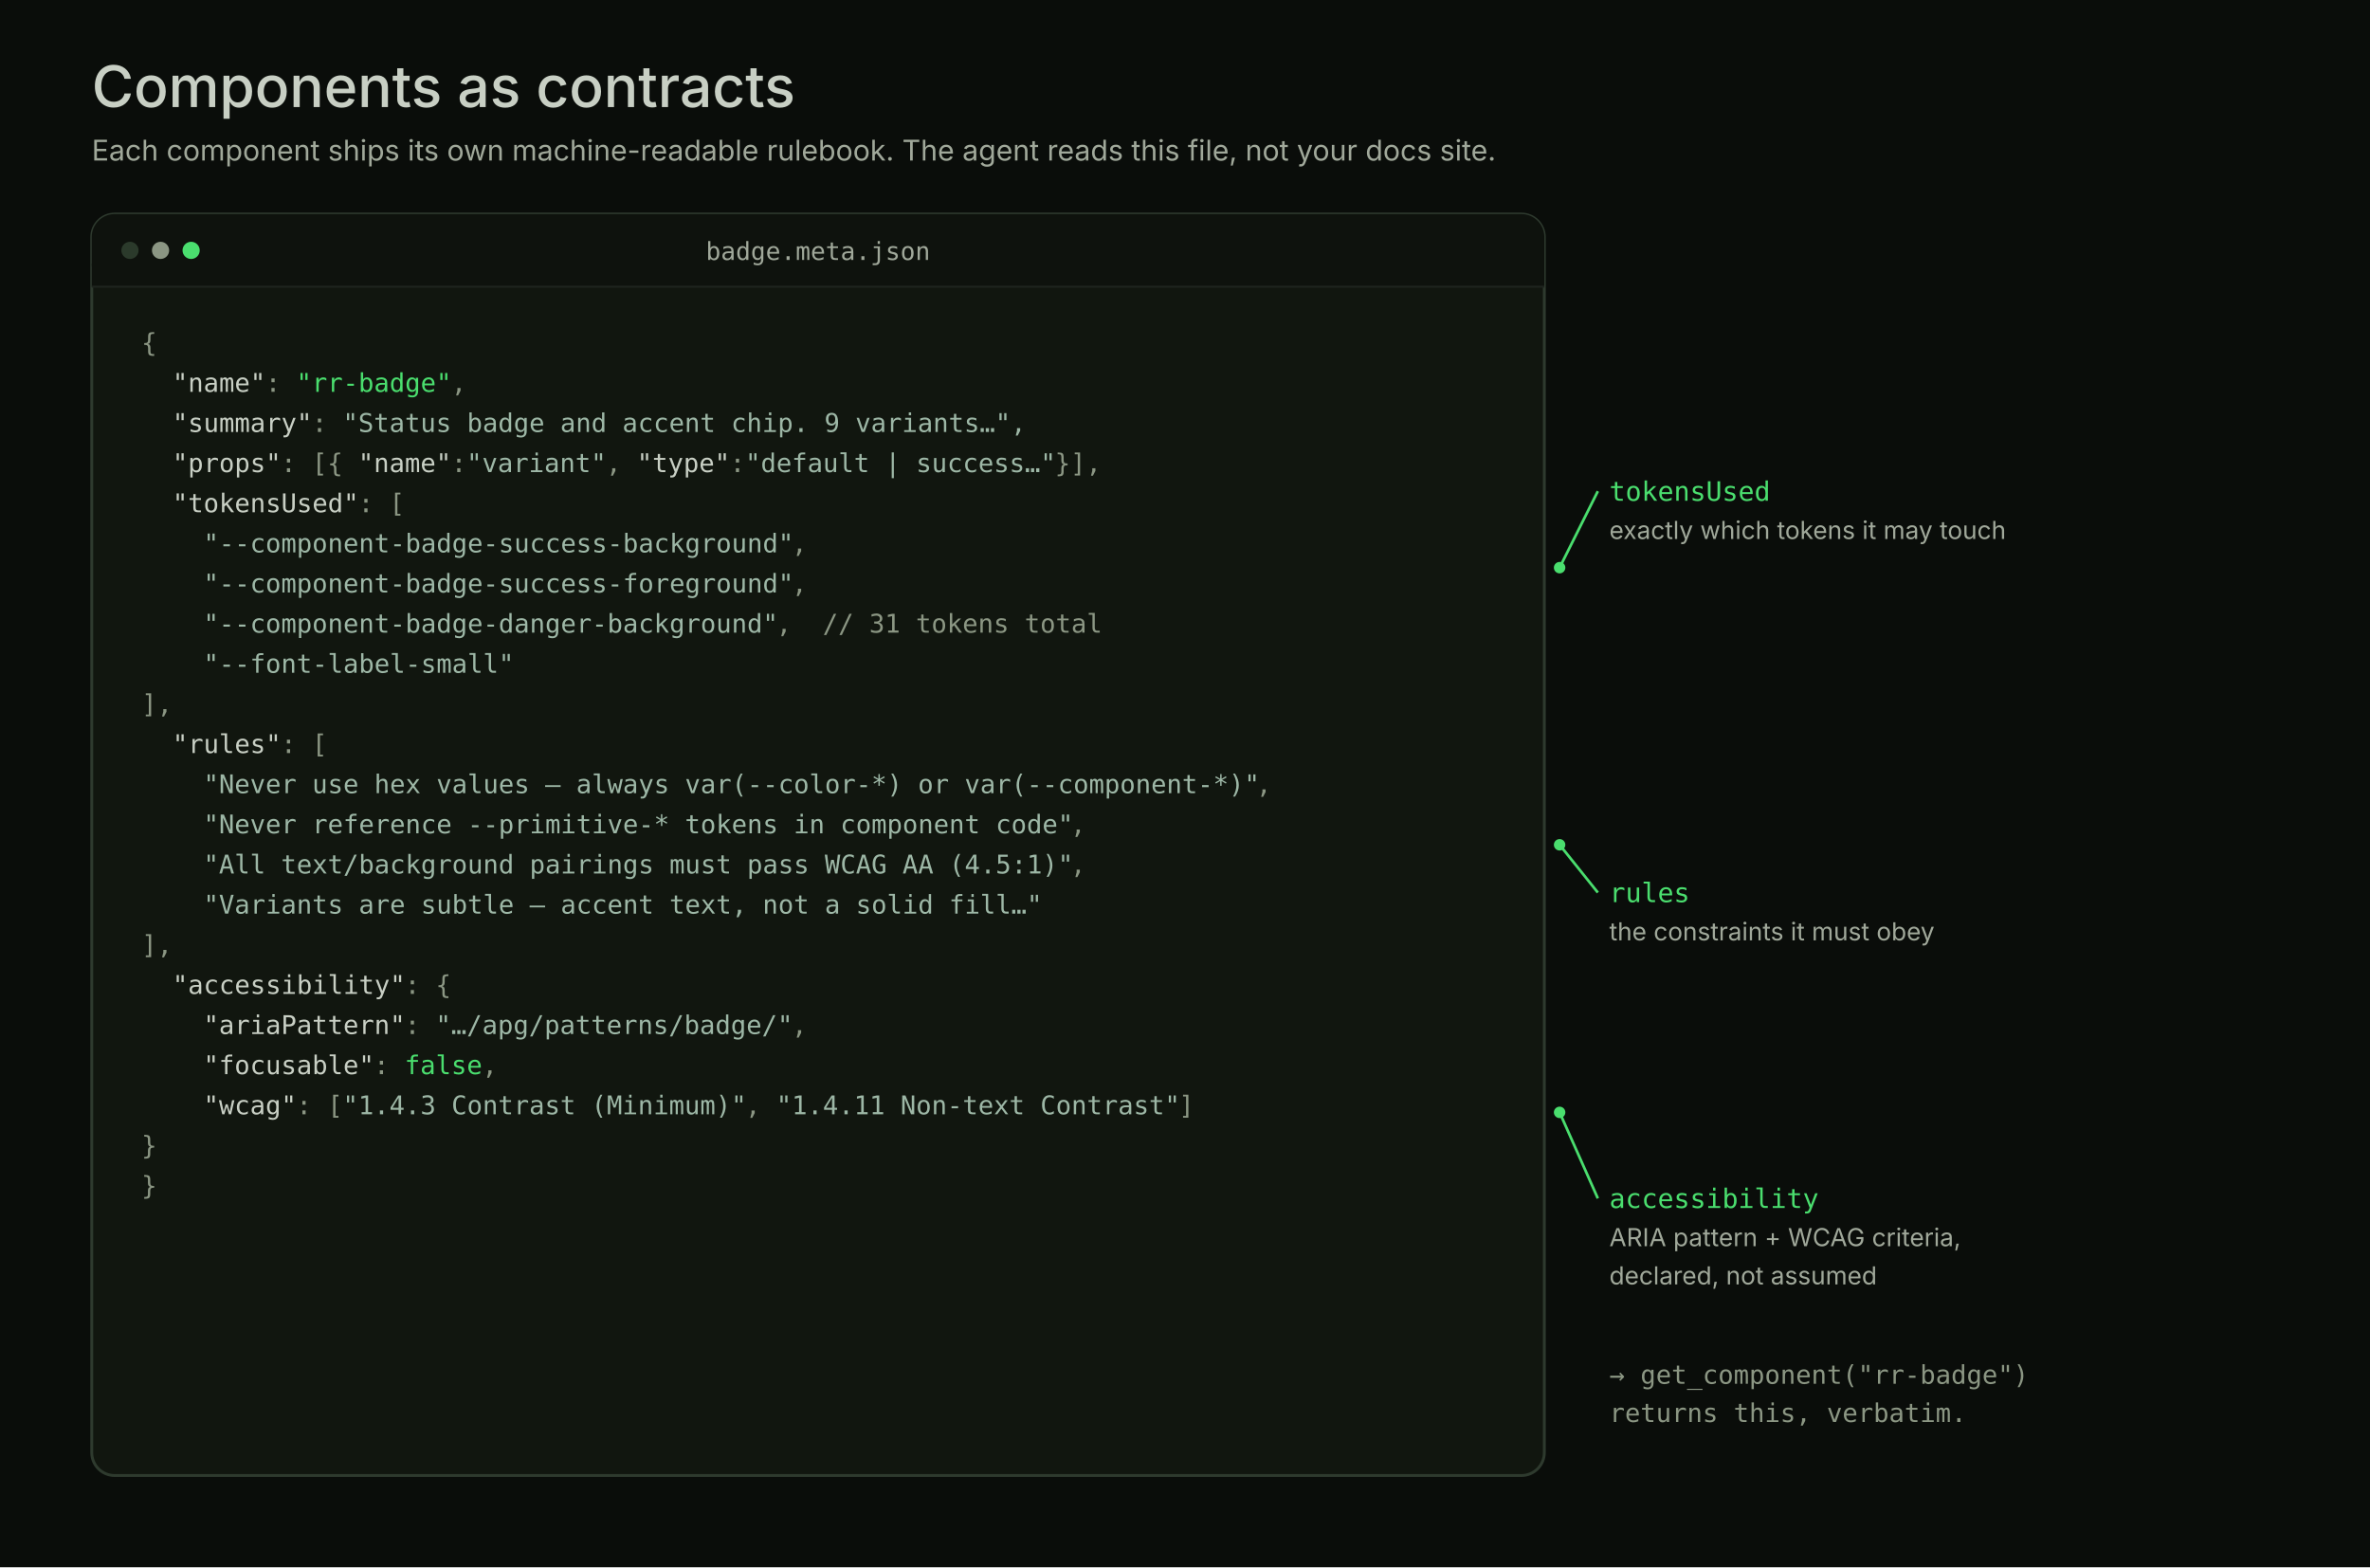
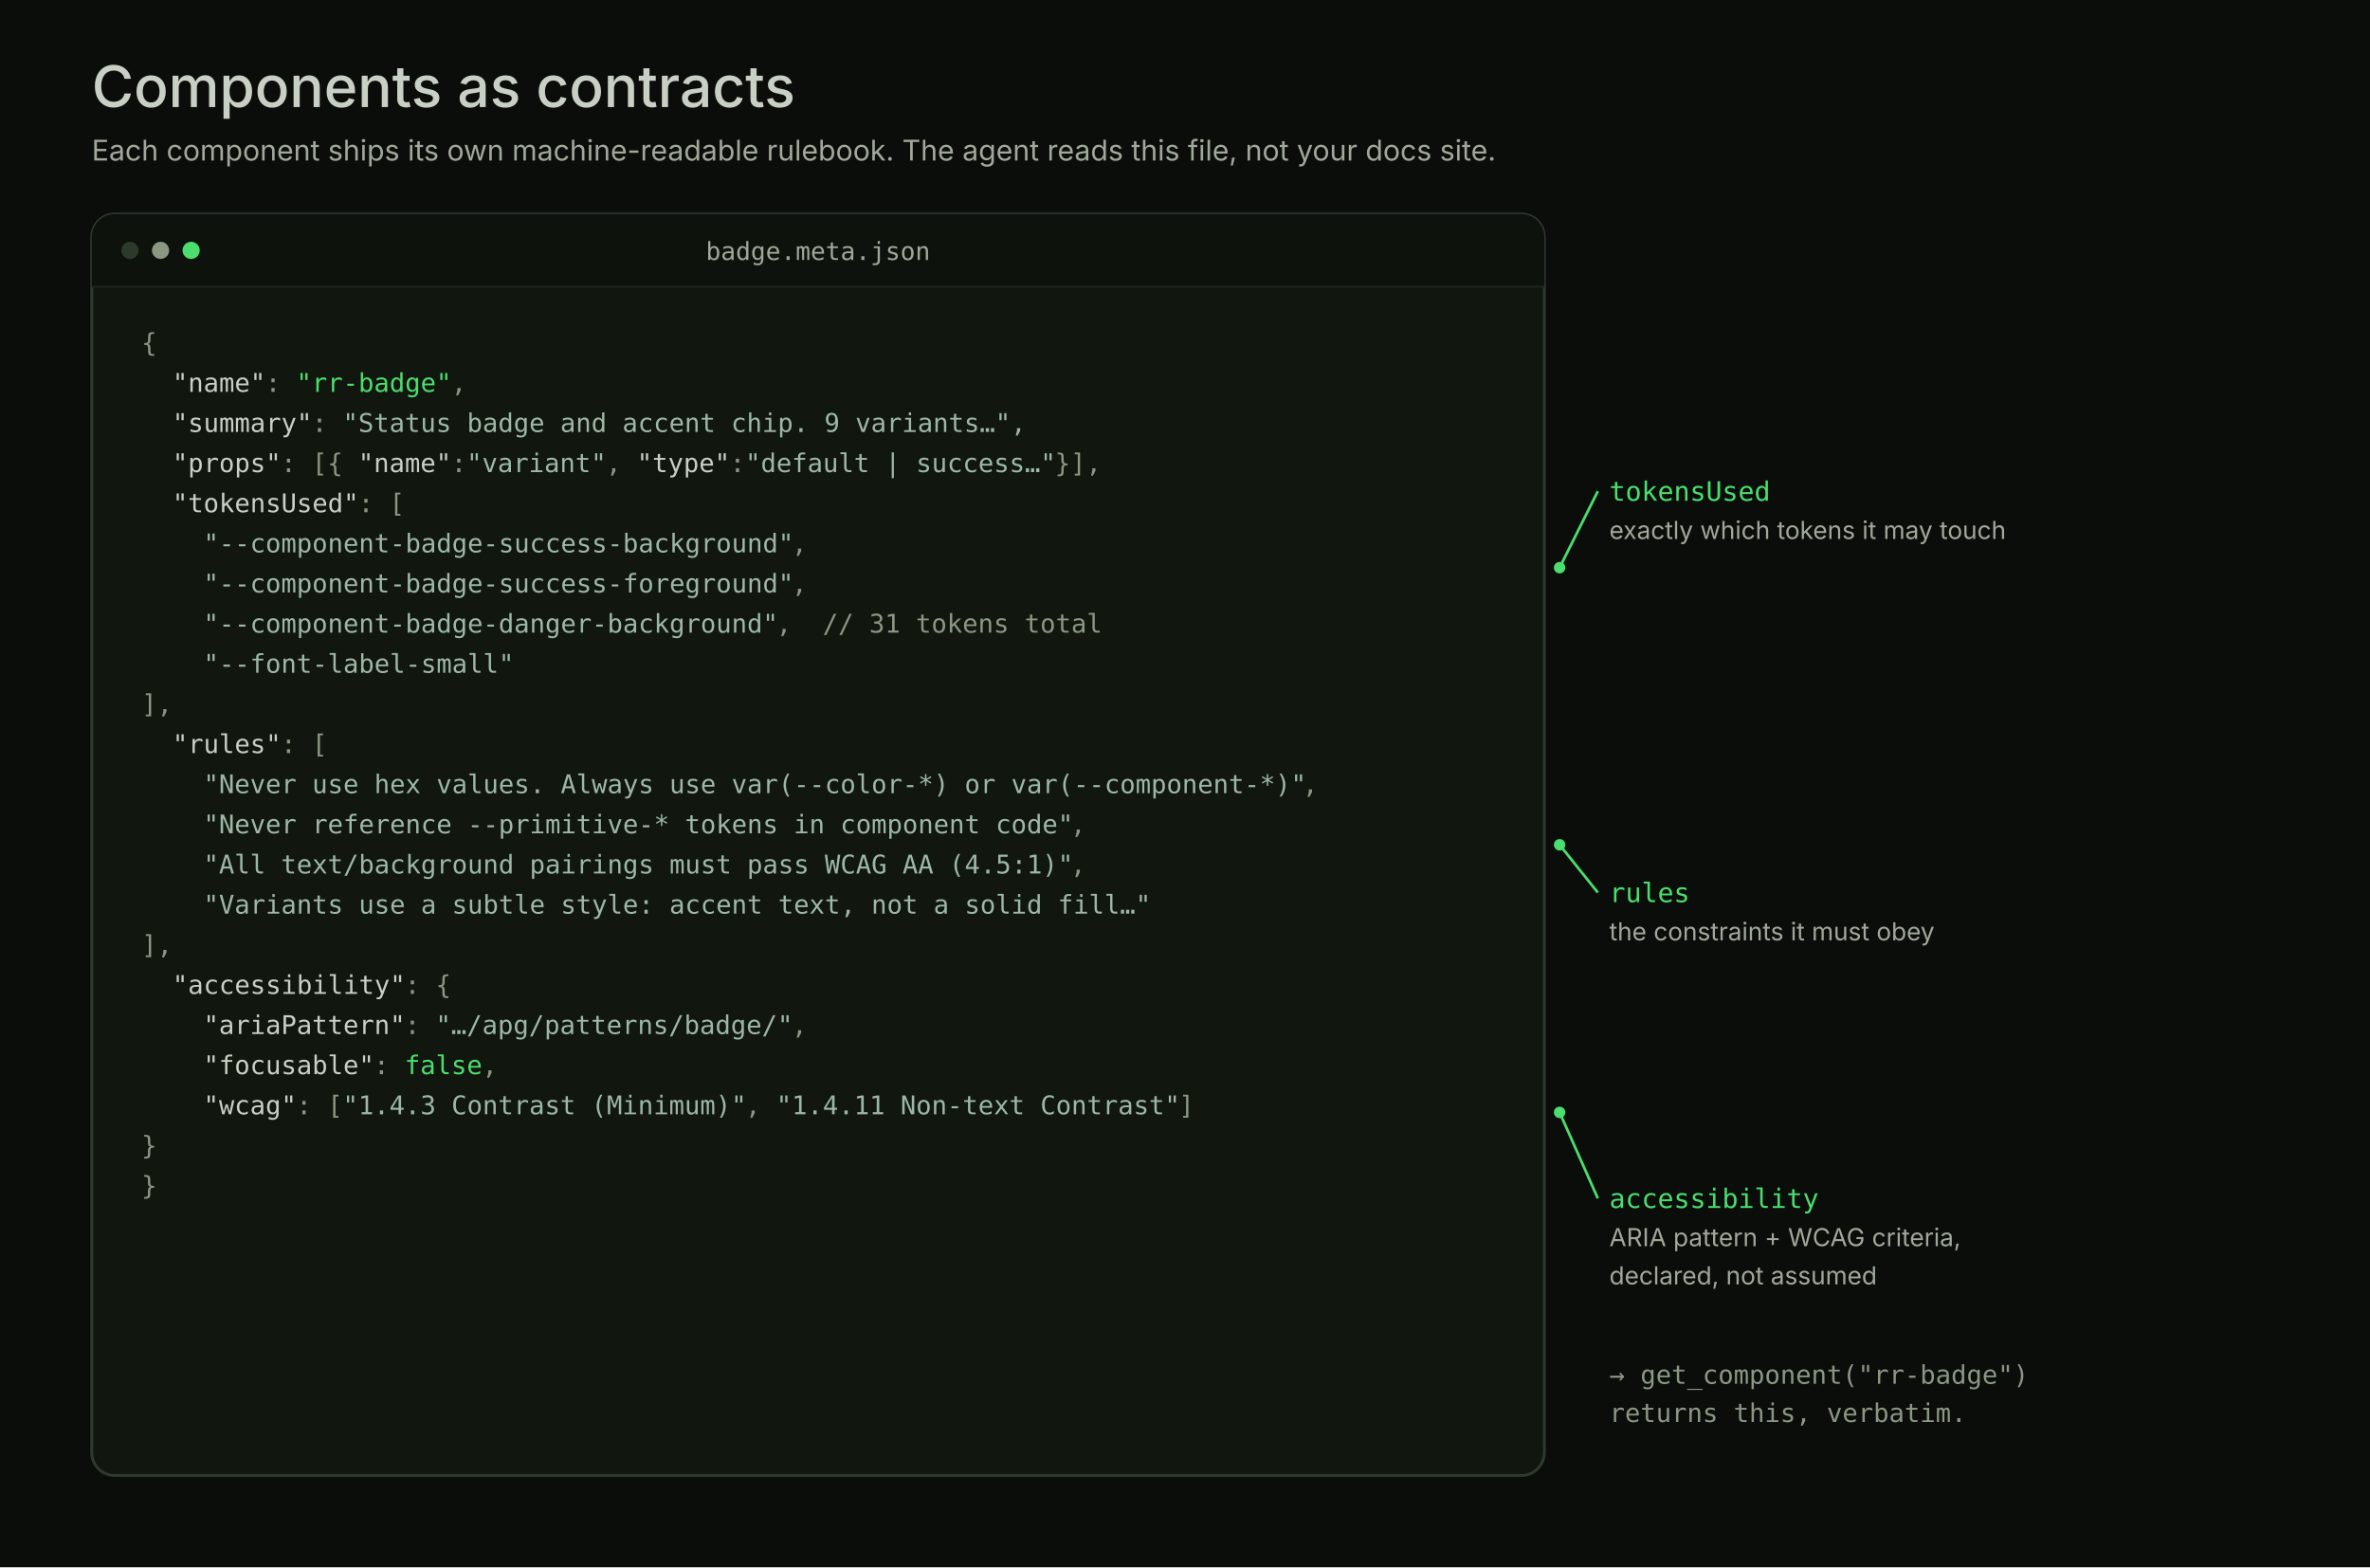
<svg xmlns="http://www.w3.org/2000/svg" width="1240" height="820" viewBox="0 0 1240 820" font-family="'Space Grotesk','Inter',system-ui,sans-serif">
  <rect width="1240" height="820" fill="#0A0D0A" />
  <text x="48" y="56" font-family="'Space Grotesk','Inter',system-ui,sans-serif" font-size="30" font-weight="500" fill="#C8CFC4" text-anchor="start" opacity="1.0">Components as contracts</text>
  <text x="48" y="84" font-family="'Space Grotesk','Inter',system-ui,sans-serif" font-size="15" font-weight="400" fill="#A0A89A" text-anchor="start" opacity="1.0">Each component ships its own machine-readable rulebook. The agent reads this file, not your docs site.</text>
  <rect x="48" y="112" width="760" height="660" rx="12" fill="#11160F" stroke="#2E3A2E" stroke-width="1.5" opacity="1.0" />
  <rect x="48" y="112" width="760" height="38" rx="12" fill="#0E120D" opacity="1.0" />
  <rect x="48" y="138" width="760" height="12" rx="0" fill="#0E120D" opacity="1.0" />
  <line x1="48" y1="150" x2="808" y2="150" stroke="#1E241E" stroke-width="1" />
  <circle cx="68" cy="131" r="4.5" fill="#2b3a2b" />
  <circle cx="84" cy="131" r="4.5" fill="#8B9683" />
  <circle cx="100" cy="131" r="4.5" fill="#4ADE6E" />
  <text x="428.0" y="136" font-family="'JetBrains Mono','SFMono-Regular',ui-monospace,Menlo,monospace" font-size="13" font-weight="400" fill="#A0A89A" text-anchor="middle" opacity="1.0">badge.meta.json</text>
  <text x="74" y="184" font-family="'JetBrains Mono','SFMono-Regular',ui-monospace,Menlo,monospace" font-size="13.5" font-weight="400" fill="#8B9683" text-anchor="start" opacity="1.0">{</text>
  <text x="74" y="205" font-family="'JetBrains Mono','SFMono-Regular',ui-monospace,Menlo,monospace" font-size="13.5" font-weight="400" fill="#8B9683" text-anchor="start" opacity="1.0">  </text>
  <text x="90.2" y="205" font-family="'JetBrains Mono','SFMono-Regular',ui-monospace,Menlo,monospace" font-size="13.5" font-weight="400" fill="#C8CFC4" text-anchor="start" opacity="1.0">"name"</text>
  <text x="138.8" y="205" font-family="'JetBrains Mono','SFMono-Regular',ui-monospace,Menlo,monospace" font-size="13.5" font-weight="400" fill="#8B9683" text-anchor="start" opacity="1.0">: </text>
  <text x="155.0" y="205" font-family="'JetBrains Mono','SFMono-Regular',ui-monospace,Menlo,monospace" font-size="13.5" font-weight="400" fill="#4ADE6E" text-anchor="start" opacity="1.0">"rr-badge"</text>
  <text x="236.0" y="205" font-family="'JetBrains Mono','SFMono-Regular',ui-monospace,Menlo,monospace" font-size="13.5" font-weight="400" fill="#8B9683" text-anchor="start" opacity="1.0">,</text>
  <text x="74" y="226" font-family="'JetBrains Mono','SFMono-Regular',ui-monospace,Menlo,monospace" font-size="13.5" font-weight="400" fill="#8B9683" text-anchor="start" opacity="1.0">  </text>
  <text x="90.2" y="226" font-family="'JetBrains Mono','SFMono-Regular',ui-monospace,Menlo,monospace" font-size="13.5" font-weight="400" fill="#C8CFC4" text-anchor="start" opacity="1.0">"summary"</text>
  <text x="163.1" y="226" font-family="'JetBrains Mono','SFMono-Regular',ui-monospace,Menlo,monospace" font-size="13.5" font-weight="400" fill="#8B9683" text-anchor="start" opacity="1.0">: </text>
  <text x="179.3" y="226" font-family="'JetBrains Mono','SFMono-Regular',ui-monospace,Menlo,monospace" font-size="13.5" font-weight="400" fill="#9DB7A6" text-anchor="start" opacity="1.0">"Status badge and accent chip. 9 variants…",</text>
  <text x="74" y="247" font-family="'JetBrains Mono','SFMono-Regular',ui-monospace,Menlo,monospace" font-size="13.5" font-weight="400" fill="#8B9683" text-anchor="start" opacity="1.0">  </text>
  <text x="90.2" y="247" font-family="'JetBrains Mono','SFMono-Regular',ui-monospace,Menlo,monospace" font-size="13.5" font-weight="400" fill="#C8CFC4" text-anchor="start" opacity="1.0">"props"</text>
  <text x="146.9" y="247" font-family="'JetBrains Mono','SFMono-Regular',ui-monospace,Menlo,monospace" font-size="13.5" font-weight="400" fill="#8B9683" text-anchor="start" opacity="1.0">: [{ </text>
  <text x="187.4" y="247" font-family="'JetBrains Mono','SFMono-Regular',ui-monospace,Menlo,monospace" font-size="13.5" font-weight="400" fill="#C8CFC4" text-anchor="start" opacity="1.0">"name"</text>
  <text x="236.0" y="247" font-family="'JetBrains Mono','SFMono-Regular',ui-monospace,Menlo,monospace" font-size="13.5" font-weight="400" fill="#8B9683" text-anchor="start" opacity="1.0">:</text>
  <text x="244.1" y="247" font-family="'JetBrains Mono','SFMono-Regular',ui-monospace,Menlo,monospace" font-size="13.5" font-weight="400" fill="#9DB7A6" text-anchor="start" opacity="1.0">"variant"</text>
  <text x="317.0" y="247" font-family="'JetBrains Mono','SFMono-Regular',ui-monospace,Menlo,monospace" font-size="13.5" font-weight="400" fill="#8B9683" text-anchor="start" opacity="1.0">, </text>
  <text x="333.2" y="247" font-family="'JetBrains Mono','SFMono-Regular',ui-monospace,Menlo,monospace" font-size="13.5" font-weight="400" fill="#C8CFC4" text-anchor="start" opacity="1.0">"type"</text>
  <text x="381.8" y="247" font-family="'JetBrains Mono','SFMono-Regular',ui-monospace,Menlo,monospace" font-size="13.5" font-weight="400" fill="#8B9683" text-anchor="start" opacity="1.0">:</text>
  <text x="389.9" y="247" font-family="'JetBrains Mono','SFMono-Regular',ui-monospace,Menlo,monospace" font-size="13.5" font-weight="400" fill="#9DB7A6" text-anchor="start" opacity="1.0">"default | success…"</text>
  <text x="551.9" y="247" font-family="'JetBrains Mono','SFMono-Regular',ui-monospace,Menlo,monospace" font-size="13.5" font-weight="400" fill="#8B9683" text-anchor="start" opacity="1.0"> }],</text>
  <text x="74" y="268" font-family="'JetBrains Mono','SFMono-Regular',ui-monospace,Menlo,monospace" font-size="13.5" font-weight="400" fill="#8B9683" text-anchor="start" opacity="1.0">  </text>
  <text x="90.2" y="268" font-family="'JetBrains Mono','SFMono-Regular',ui-monospace,Menlo,monospace" font-size="13.5" font-weight="400" fill="#C8CFC4" text-anchor="start" opacity="1.0">"tokensUsed"</text>
  <text x="187.4" y="268" font-family="'JetBrains Mono','SFMono-Regular',ui-monospace,Menlo,monospace" font-size="13.5" font-weight="400" fill="#8B9683" text-anchor="start" opacity="1.0">: [</text>
  <text x="74" y="289" font-family="'JetBrains Mono','SFMono-Regular',ui-monospace,Menlo,monospace" font-size="13.5" font-weight="400" fill="#8B9683" text-anchor="start" opacity="1.0">    </text>
  <text x="106.4" y="289" font-family="'JetBrains Mono','SFMono-Regular',ui-monospace,Menlo,monospace" font-size="13.5" font-weight="400" fill="#9DB7A6" text-anchor="start" opacity="1.0">"--component-badge-success-background"</text>
  <text x="414.2" y="289" font-family="'JetBrains Mono','SFMono-Regular',ui-monospace,Menlo,monospace" font-size="13.5" font-weight="400" fill="#8B9683" text-anchor="start" opacity="1.0">,</text>
  <text x="74" y="310" font-family="'JetBrains Mono','SFMono-Regular',ui-monospace,Menlo,monospace" font-size="13.5" font-weight="400" fill="#8B9683" text-anchor="start" opacity="1.0">    </text>
  <text x="106.4" y="310" font-family="'JetBrains Mono','SFMono-Regular',ui-monospace,Menlo,monospace" font-size="13.5" font-weight="400" fill="#9DB7A6" text-anchor="start" opacity="1.0">"--component-badge-success-foreground"</text>
  <text x="414.2" y="310" font-family="'JetBrains Mono','SFMono-Regular',ui-monospace,Menlo,monospace" font-size="13.5" font-weight="400" fill="#8B9683" text-anchor="start" opacity="1.0">,</text>
  <text x="74" y="331" font-family="'JetBrains Mono','SFMono-Regular',ui-monospace,Menlo,monospace" font-size="13.5" font-weight="400" fill="#8B9683" text-anchor="start" opacity="1.0">    </text>
  <text x="106.4" y="331" font-family="'JetBrains Mono','SFMono-Regular',ui-monospace,Menlo,monospace" font-size="13.5" font-weight="400" fill="#9DB7A6" text-anchor="start" opacity="1.0">"--component-badge-danger-background"</text>
  <text x="406.1" y="331" font-family="'JetBrains Mono','SFMono-Regular',ui-monospace,Menlo,monospace" font-size="13.5" font-weight="400" fill="#8B9683" text-anchor="start" opacity="1.0">,</text>
  <text x="414.2" y="331" font-family="'JetBrains Mono','SFMono-Regular',ui-monospace,Menlo,monospace" font-size="13.5" font-weight="400" fill="#8B9683" text-anchor="start" opacity="1.0">  </text>
  <text x="430.4" y="331" font-family="'JetBrains Mono','SFMono-Regular',ui-monospace,Menlo,monospace" font-size="13.5" font-weight="400" fill="#8B9683" text-anchor="start" opacity="1.0"> // 31 tokens total</text>
  <text x="74" y="352" font-family="'JetBrains Mono','SFMono-Regular',ui-monospace,Menlo,monospace" font-size="13.5" font-weight="400" fill="#8B9683" text-anchor="start" opacity="1.0">    </text>
  <text x="106.4" y="352" font-family="'JetBrains Mono','SFMono-Regular',ui-monospace,Menlo,monospace" font-size="13.5" font-weight="400" fill="#9DB7A6" text-anchor="start" opacity="1.0">"--font-label-small"</text>
  <text x="74" y="373" font-family="'JetBrains Mono','SFMono-Regular',ui-monospace,Menlo,monospace" font-size="13.5" font-weight="400" fill="#8B9683" text-anchor="start" opacity="1.0">  ],</text>
  <text x="74" y="394" font-family="'JetBrains Mono','SFMono-Regular',ui-monospace,Menlo,monospace" font-size="13.5" font-weight="400" fill="#8B9683" text-anchor="start" opacity="1.0">  </text>
  <text x="90.2" y="394" font-family="'JetBrains Mono','SFMono-Regular',ui-monospace,Menlo,monospace" font-size="13.5" font-weight="400" fill="#C8CFC4" text-anchor="start" opacity="1.0">"rules"</text>
  <text x="146.9" y="394" font-family="'JetBrains Mono','SFMono-Regular',ui-monospace,Menlo,monospace" font-size="13.5" font-weight="400" fill="#8B9683" text-anchor="start" opacity="1.0">: [</text>
  <text x="74" y="415" font-family="'JetBrains Mono','SFMono-Regular',ui-monospace,Menlo,monospace" font-size="13.5" font-weight="400" fill="#8B9683" text-anchor="start" opacity="1.0">    </text>
-   <text x="106.4" y="415" font-family="'JetBrains Mono','SFMono-Regular',ui-monospace,Menlo,monospace" font-size="13.5" font-weight="400" fill="#9DB7A6" text-anchor="start" opacity="1.0">"Never use hex values — always var(--color-*) or var(--component-*)"</text>
-   <text x="657.2" y="415" font-family="'JetBrains Mono','SFMono-Regular',ui-monospace,Menlo,monospace" font-size="13.5" font-weight="400" fill="#8B9683" text-anchor="start" opacity="1.0">,</text>
+   <text x="106.4" y="415" font-family="'JetBrains Mono','SFMono-Regular',ui-monospace,Menlo,monospace" font-size="13.5" font-weight="400" fill="#9DB7A6" text-anchor="start" opacity="1.0">"Never use hex values. Always use var(--color-*) or var(--component-*)"</text>
+   <text x="681.5" y="415" font-family="'JetBrains Mono','SFMono-Regular',ui-monospace,Menlo,monospace" font-size="13.5" font-weight="400" fill="#8B9683" text-anchor="start" opacity="1.0">,</text>
  <text x="74" y="436" font-family="'JetBrains Mono','SFMono-Regular',ui-monospace,Menlo,monospace" font-size="13.5" font-weight="400" fill="#8B9683" text-anchor="start" opacity="1.0">    </text>
  <text x="106.4" y="436" font-family="'JetBrains Mono','SFMono-Regular',ui-monospace,Menlo,monospace" font-size="13.5" font-weight="400" fill="#9DB7A6" text-anchor="start" opacity="1.0">"Never reference --primitive-* tokens in component code"</text>
  <text x="560.0" y="436" font-family="'JetBrains Mono','SFMono-Regular',ui-monospace,Menlo,monospace" font-size="13.5" font-weight="400" fill="#8B9683" text-anchor="start" opacity="1.0">,</text>
  <text x="74" y="457" font-family="'JetBrains Mono','SFMono-Regular',ui-monospace,Menlo,monospace" font-size="13.5" font-weight="400" fill="#8B9683" text-anchor="start" opacity="1.0">    </text>
  <text x="106.4" y="457" font-family="'JetBrains Mono','SFMono-Regular',ui-monospace,Menlo,monospace" font-size="13.5" font-weight="400" fill="#9DB7A6" text-anchor="start" opacity="1.0">"All text/background pairings must pass WCAG AA (4.5:1)"</text>
  <text x="560.0" y="457" font-family="'JetBrains Mono','SFMono-Regular',ui-monospace,Menlo,monospace" font-size="13.5" font-weight="400" fill="#8B9683" text-anchor="start" opacity="1.0">,</text>
  <text x="74" y="478" font-family="'JetBrains Mono','SFMono-Regular',ui-monospace,Menlo,monospace" font-size="13.5" font-weight="400" fill="#8B9683" text-anchor="start" opacity="1.0">    </text>
-   <text x="106.4" y="478" font-family="'JetBrains Mono','SFMono-Regular',ui-monospace,Menlo,monospace" font-size="13.5" font-weight="400" fill="#9DB7A6" text-anchor="start" opacity="1.0">"Variants are subtle — accent text, not a solid fill…"</text>
+   <text x="106.4" y="478" font-family="'JetBrains Mono','SFMono-Regular',ui-monospace,Menlo,monospace" font-size="13.5" font-weight="400" fill="#9DB7A6" text-anchor="start" opacity="1.0">"Variants use a subtle style: accent text, not a solid fill…"</text>
  <text x="74" y="499" font-family="'JetBrains Mono','SFMono-Regular',ui-monospace,Menlo,monospace" font-size="13.5" font-weight="400" fill="#8B9683" text-anchor="start" opacity="1.0">  ],</text>
  <text x="74" y="520" font-family="'JetBrains Mono','SFMono-Regular',ui-monospace,Menlo,monospace" font-size="13.5" font-weight="400" fill="#8B9683" text-anchor="start" opacity="1.0">  </text>
  <text x="90.2" y="520" font-family="'JetBrains Mono','SFMono-Regular',ui-monospace,Menlo,monospace" font-size="13.5" font-weight="400" fill="#C8CFC4" text-anchor="start" opacity="1.0">"accessibility"</text>
  <text x="211.7" y="520" font-family="'JetBrains Mono','SFMono-Regular',ui-monospace,Menlo,monospace" font-size="13.5" font-weight="400" fill="#8B9683" text-anchor="start" opacity="1.0">: {</text>
  <text x="74" y="541" font-family="'JetBrains Mono','SFMono-Regular',ui-monospace,Menlo,monospace" font-size="13.5" font-weight="400" fill="#8B9683" text-anchor="start" opacity="1.0">    </text>
  <text x="106.4" y="541" font-family="'JetBrains Mono','SFMono-Regular',ui-monospace,Menlo,monospace" font-size="13.5" font-weight="400" fill="#C8CFC4" text-anchor="start" opacity="1.0">"ariaPattern"</text>
  <text x="211.7" y="541" font-family="'JetBrains Mono','SFMono-Regular',ui-monospace,Menlo,monospace" font-size="13.5" font-weight="400" fill="#8B9683" text-anchor="start" opacity="1.0">: </text>
  <text x="227.9" y="541" font-family="'JetBrains Mono','SFMono-Regular',ui-monospace,Menlo,monospace" font-size="13.5" font-weight="400" fill="#9DB7A6" text-anchor="start" opacity="1.0">"…/apg/patterns/badge/"</text>
  <text x="414.2" y="541" font-family="'JetBrains Mono','SFMono-Regular',ui-monospace,Menlo,monospace" font-size="13.5" font-weight="400" fill="#8B9683" text-anchor="start" opacity="1.0">,</text>
  <text x="74" y="562" font-family="'JetBrains Mono','SFMono-Regular',ui-monospace,Menlo,monospace" font-size="13.5" font-weight="400" fill="#8B9683" text-anchor="start" opacity="1.0">    </text>
  <text x="106.4" y="562" font-family="'JetBrains Mono','SFMono-Regular',ui-monospace,Menlo,monospace" font-size="13.5" font-weight="400" fill="#C8CFC4" text-anchor="start" opacity="1.0">"focusable"</text>
  <text x="195.5" y="562" font-family="'JetBrains Mono','SFMono-Regular',ui-monospace,Menlo,monospace" font-size="13.5" font-weight="400" fill="#8B9683" text-anchor="start" opacity="1.0">: </text>
  <text x="211.7" y="562" font-family="'JetBrains Mono','SFMono-Regular',ui-monospace,Menlo,monospace" font-size="13.5" font-weight="400" fill="#4ADE6E" text-anchor="start" opacity="1.0">false</text>
  <text x="252.2" y="562" font-family="'JetBrains Mono','SFMono-Regular',ui-monospace,Menlo,monospace" font-size="13.5" font-weight="400" fill="#8B9683" text-anchor="start" opacity="1.0">,</text>
  <text x="74" y="583" font-family="'JetBrains Mono','SFMono-Regular',ui-monospace,Menlo,monospace" font-size="13.5" font-weight="400" fill="#8B9683" text-anchor="start" opacity="1.0">    </text>
  <text x="106.4" y="583" font-family="'JetBrains Mono','SFMono-Regular',ui-monospace,Menlo,monospace" font-size="13.5" font-weight="400" fill="#C8CFC4" text-anchor="start" opacity="1.0">"wcag"</text>
  <text x="155.0" y="583" font-family="'JetBrains Mono','SFMono-Regular',ui-monospace,Menlo,monospace" font-size="13.5" font-weight="400" fill="#8B9683" text-anchor="start" opacity="1.0">: [</text>
  <text x="179.3" y="583" font-family="'JetBrains Mono','SFMono-Regular',ui-monospace,Menlo,monospace" font-size="13.5" font-weight="400" fill="#9DB7A6" text-anchor="start" opacity="1.0">"1.4.3 Contrast (Minimum)"</text>
  <text x="389.9" y="583" font-family="'JetBrains Mono','SFMono-Regular',ui-monospace,Menlo,monospace" font-size="13.5" font-weight="400" fill="#8B9683" text-anchor="start" opacity="1.0">, </text>
  <text x="406.1" y="583" font-family="'JetBrains Mono','SFMono-Regular',ui-monospace,Menlo,monospace" font-size="13.5" font-weight="400" fill="#9DB7A6" text-anchor="start" opacity="1.0">"1.4.11 Non-text Contrast"</text>
  <text x="616.7" y="583" font-family="'JetBrains Mono','SFMono-Regular',ui-monospace,Menlo,monospace" font-size="13.5" font-weight="400" fill="#8B9683" text-anchor="start" opacity="1.0">]</text>
  <text x="74" y="604" font-family="'JetBrains Mono','SFMono-Regular',ui-monospace,Menlo,monospace" font-size="13.5" font-weight="400" fill="#8B9683" text-anchor="start" opacity="1.0">  }</text>
  <text x="74" y="625" font-family="'JetBrains Mono','SFMono-Regular',ui-monospace,Menlo,monospace" font-size="13.5" font-weight="400" fill="#8B9683" text-anchor="start" opacity="1.0">}</text>
  <line x1="816" y1="297" x2="836" y2="257" stroke="#4ADE6E" stroke-width="1.4" />
  <circle cx="816" cy="297" r="3" fill="#4ADE6E" />
  <text x="842" y="262" font-family="'JetBrains Mono','SFMono-Regular',ui-monospace,Menlo,monospace" font-size="14" font-weight="500" fill="#4ADE6E" text-anchor="start" opacity="1.0">tokensUsed</text>
  <text x="842" y="282" font-family="'Space Grotesk','Inter',system-ui,sans-serif" font-size="13" font-weight="400" fill="#A0A89A" text-anchor="start" opacity="1.0">exactly which tokens it may touch</text>
  <line x1="816" y1="442" x2="836" y2="467" stroke="#4ADE6E" stroke-width="1.4" />
  <circle cx="816" cy="442" r="3" fill="#4ADE6E" />
  <text x="842" y="472" font-family="'JetBrains Mono','SFMono-Regular',ui-monospace,Menlo,monospace" font-size="14" font-weight="500" fill="#4ADE6E" text-anchor="start" opacity="1.0">rules</text>
  <text x="842" y="492" font-family="'Space Grotesk','Inter',system-ui,sans-serif" font-size="13" font-weight="400" fill="#A0A89A" text-anchor="start" opacity="1.0">the constraints it must obey</text>
  <line x1="816" y1="582" x2="836" y2="627" stroke="#4ADE6E" stroke-width="1.4" />
  <circle cx="816" cy="582" r="3" fill="#4ADE6E" />
  <text x="842" y="632" font-family="'JetBrains Mono','SFMono-Regular',ui-monospace,Menlo,monospace" font-size="14" font-weight="500" fill="#4ADE6E" text-anchor="start" opacity="1.0">accessibility</text>
  <text x="842" y="652" font-family="'Space Grotesk','Inter',system-ui,sans-serif" font-size="13" font-weight="400" fill="#A0A89A" text-anchor="start" opacity="1.0">ARIA pattern + WCAG criteria,</text>
  <text x="842" y="672" font-family="'Space Grotesk','Inter',system-ui,sans-serif" font-size="13" font-weight="400" fill="#A0A89A" text-anchor="start" opacity="1.0">declared, not assumed</text>
  <text x="842" y="724" font-family="'JetBrains Mono','SFMono-Regular',ui-monospace,Menlo,monospace" font-size="13.5" font-weight="400" fill="#8B9683" text-anchor="start" opacity="1.0">→ get_component("rr-badge")</text>
  <text x="842" y="744" font-family="'JetBrains Mono','SFMono-Regular',ui-monospace,Menlo,monospace" font-size="13.5" font-weight="400" fill="#8B9683" text-anchor="start" opacity="1.0">   returns this, verbatim.</text>
</svg>
